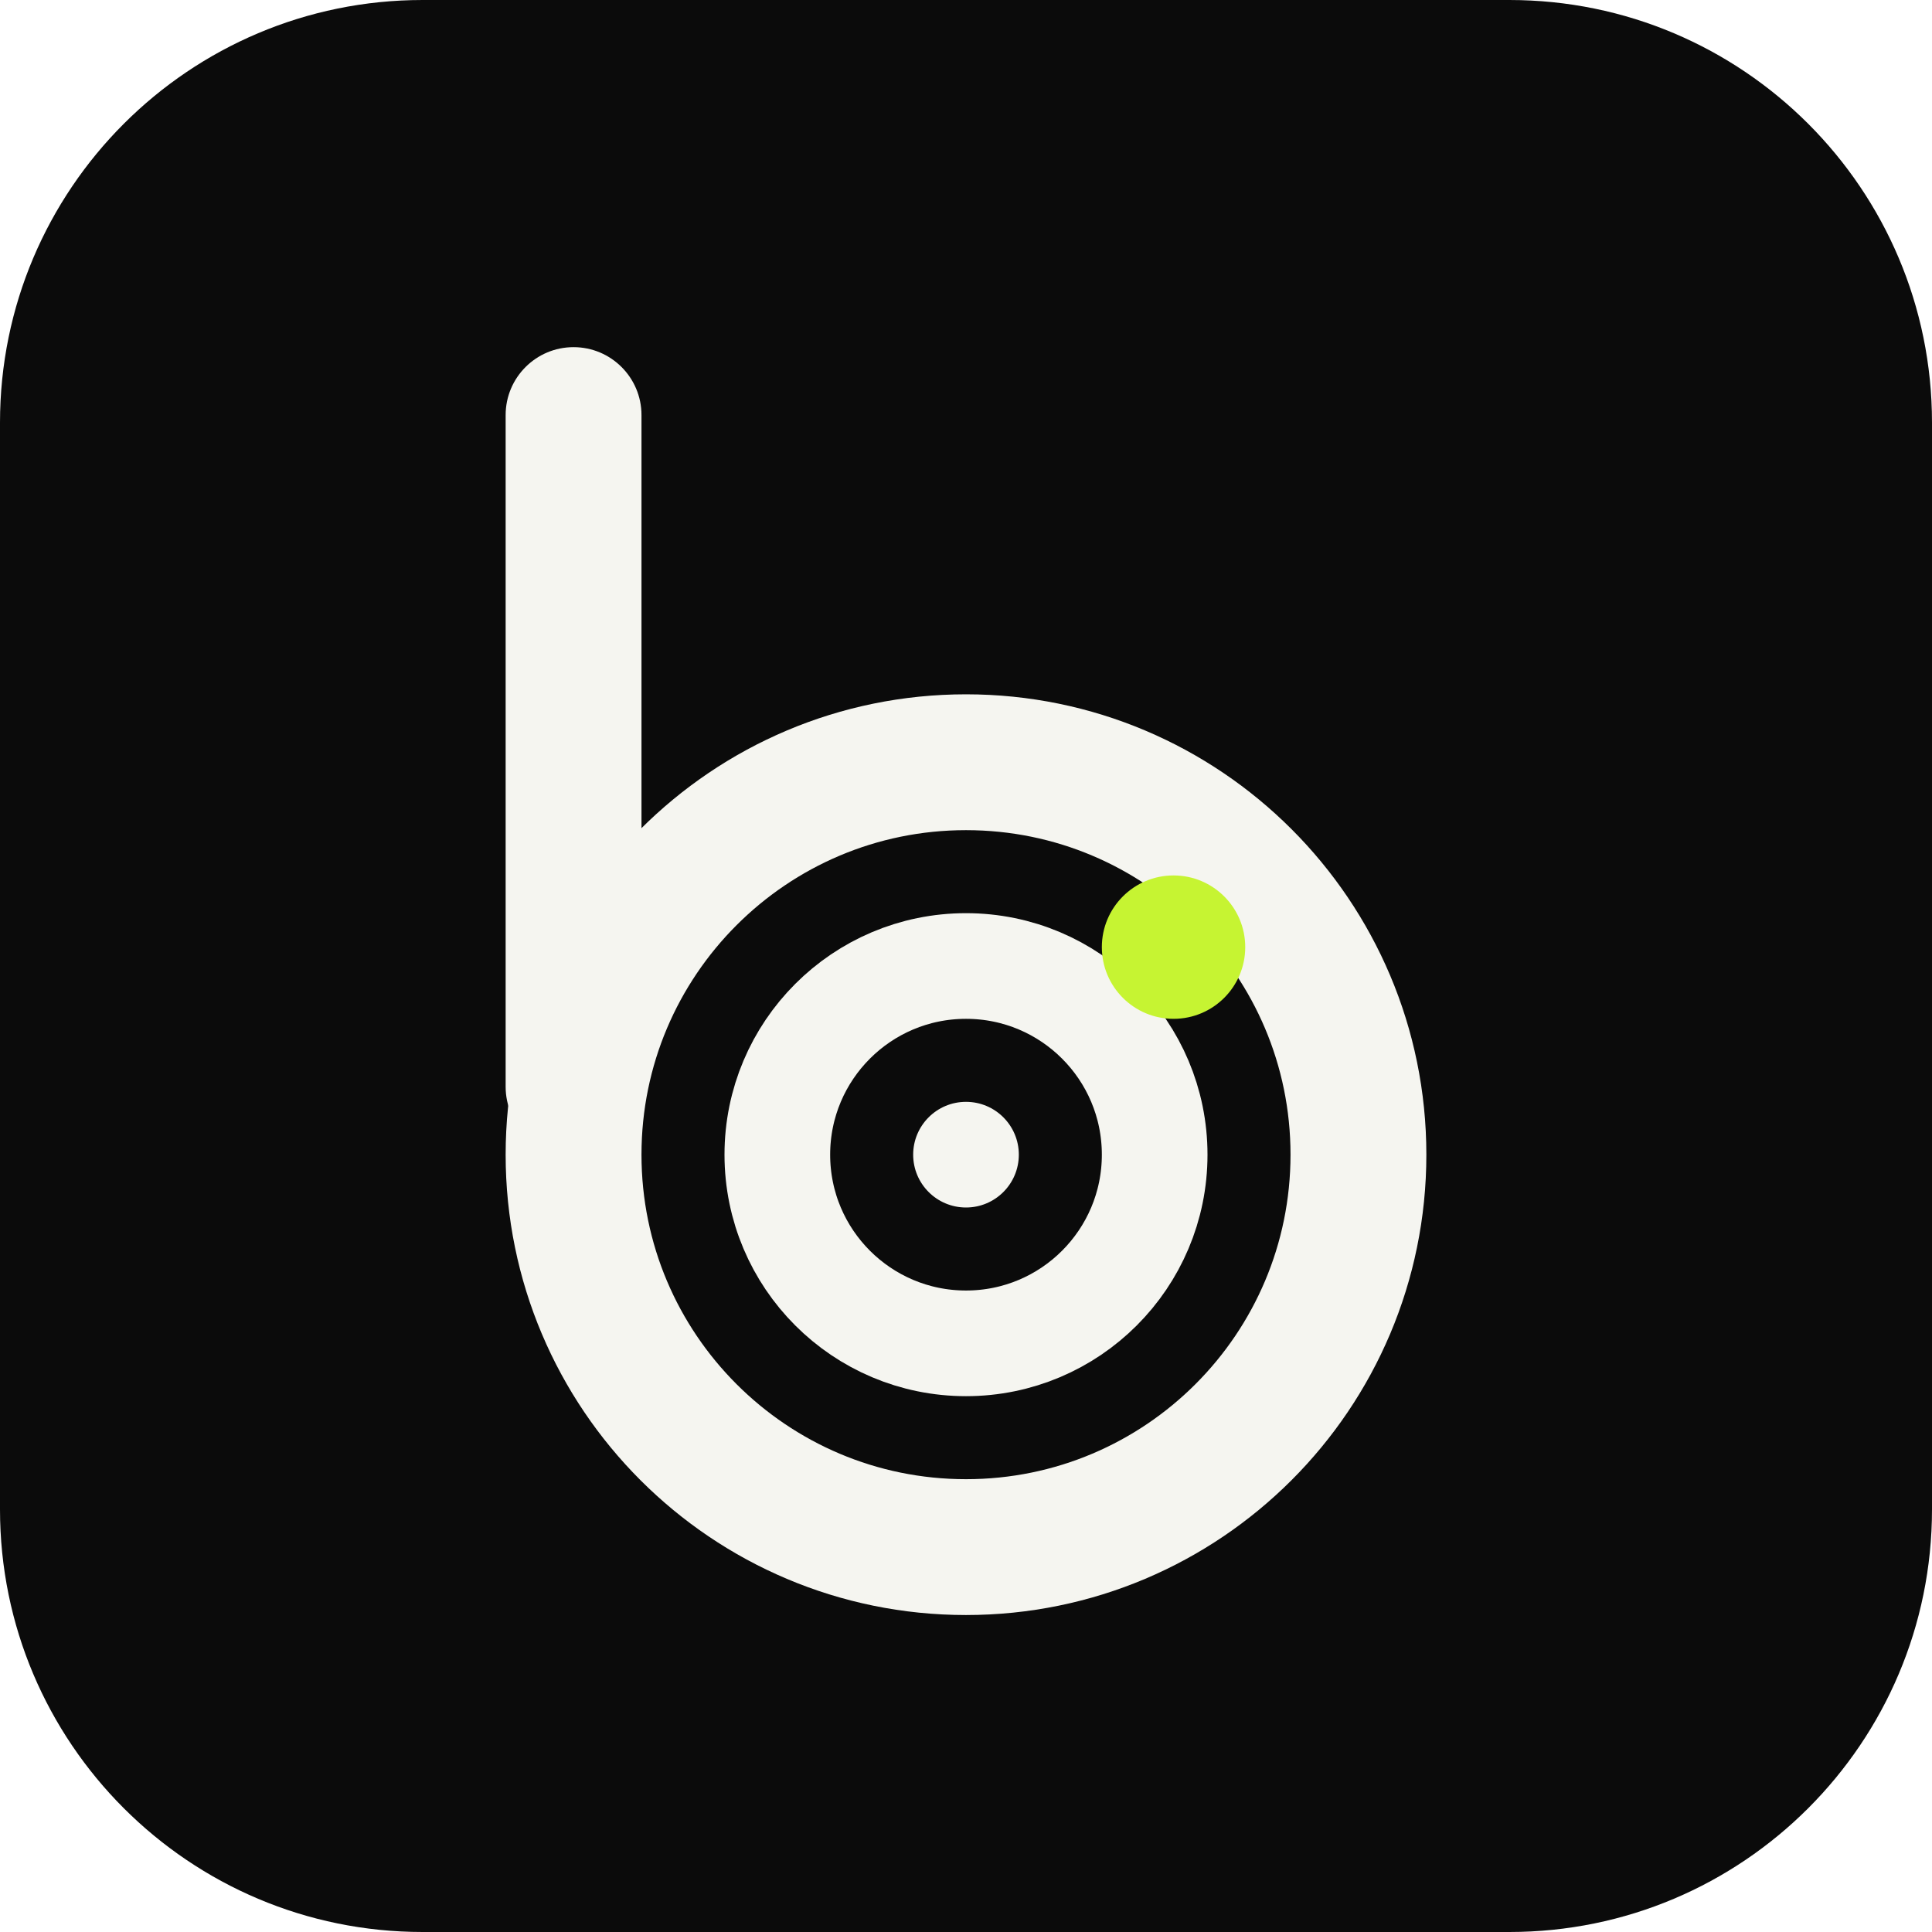
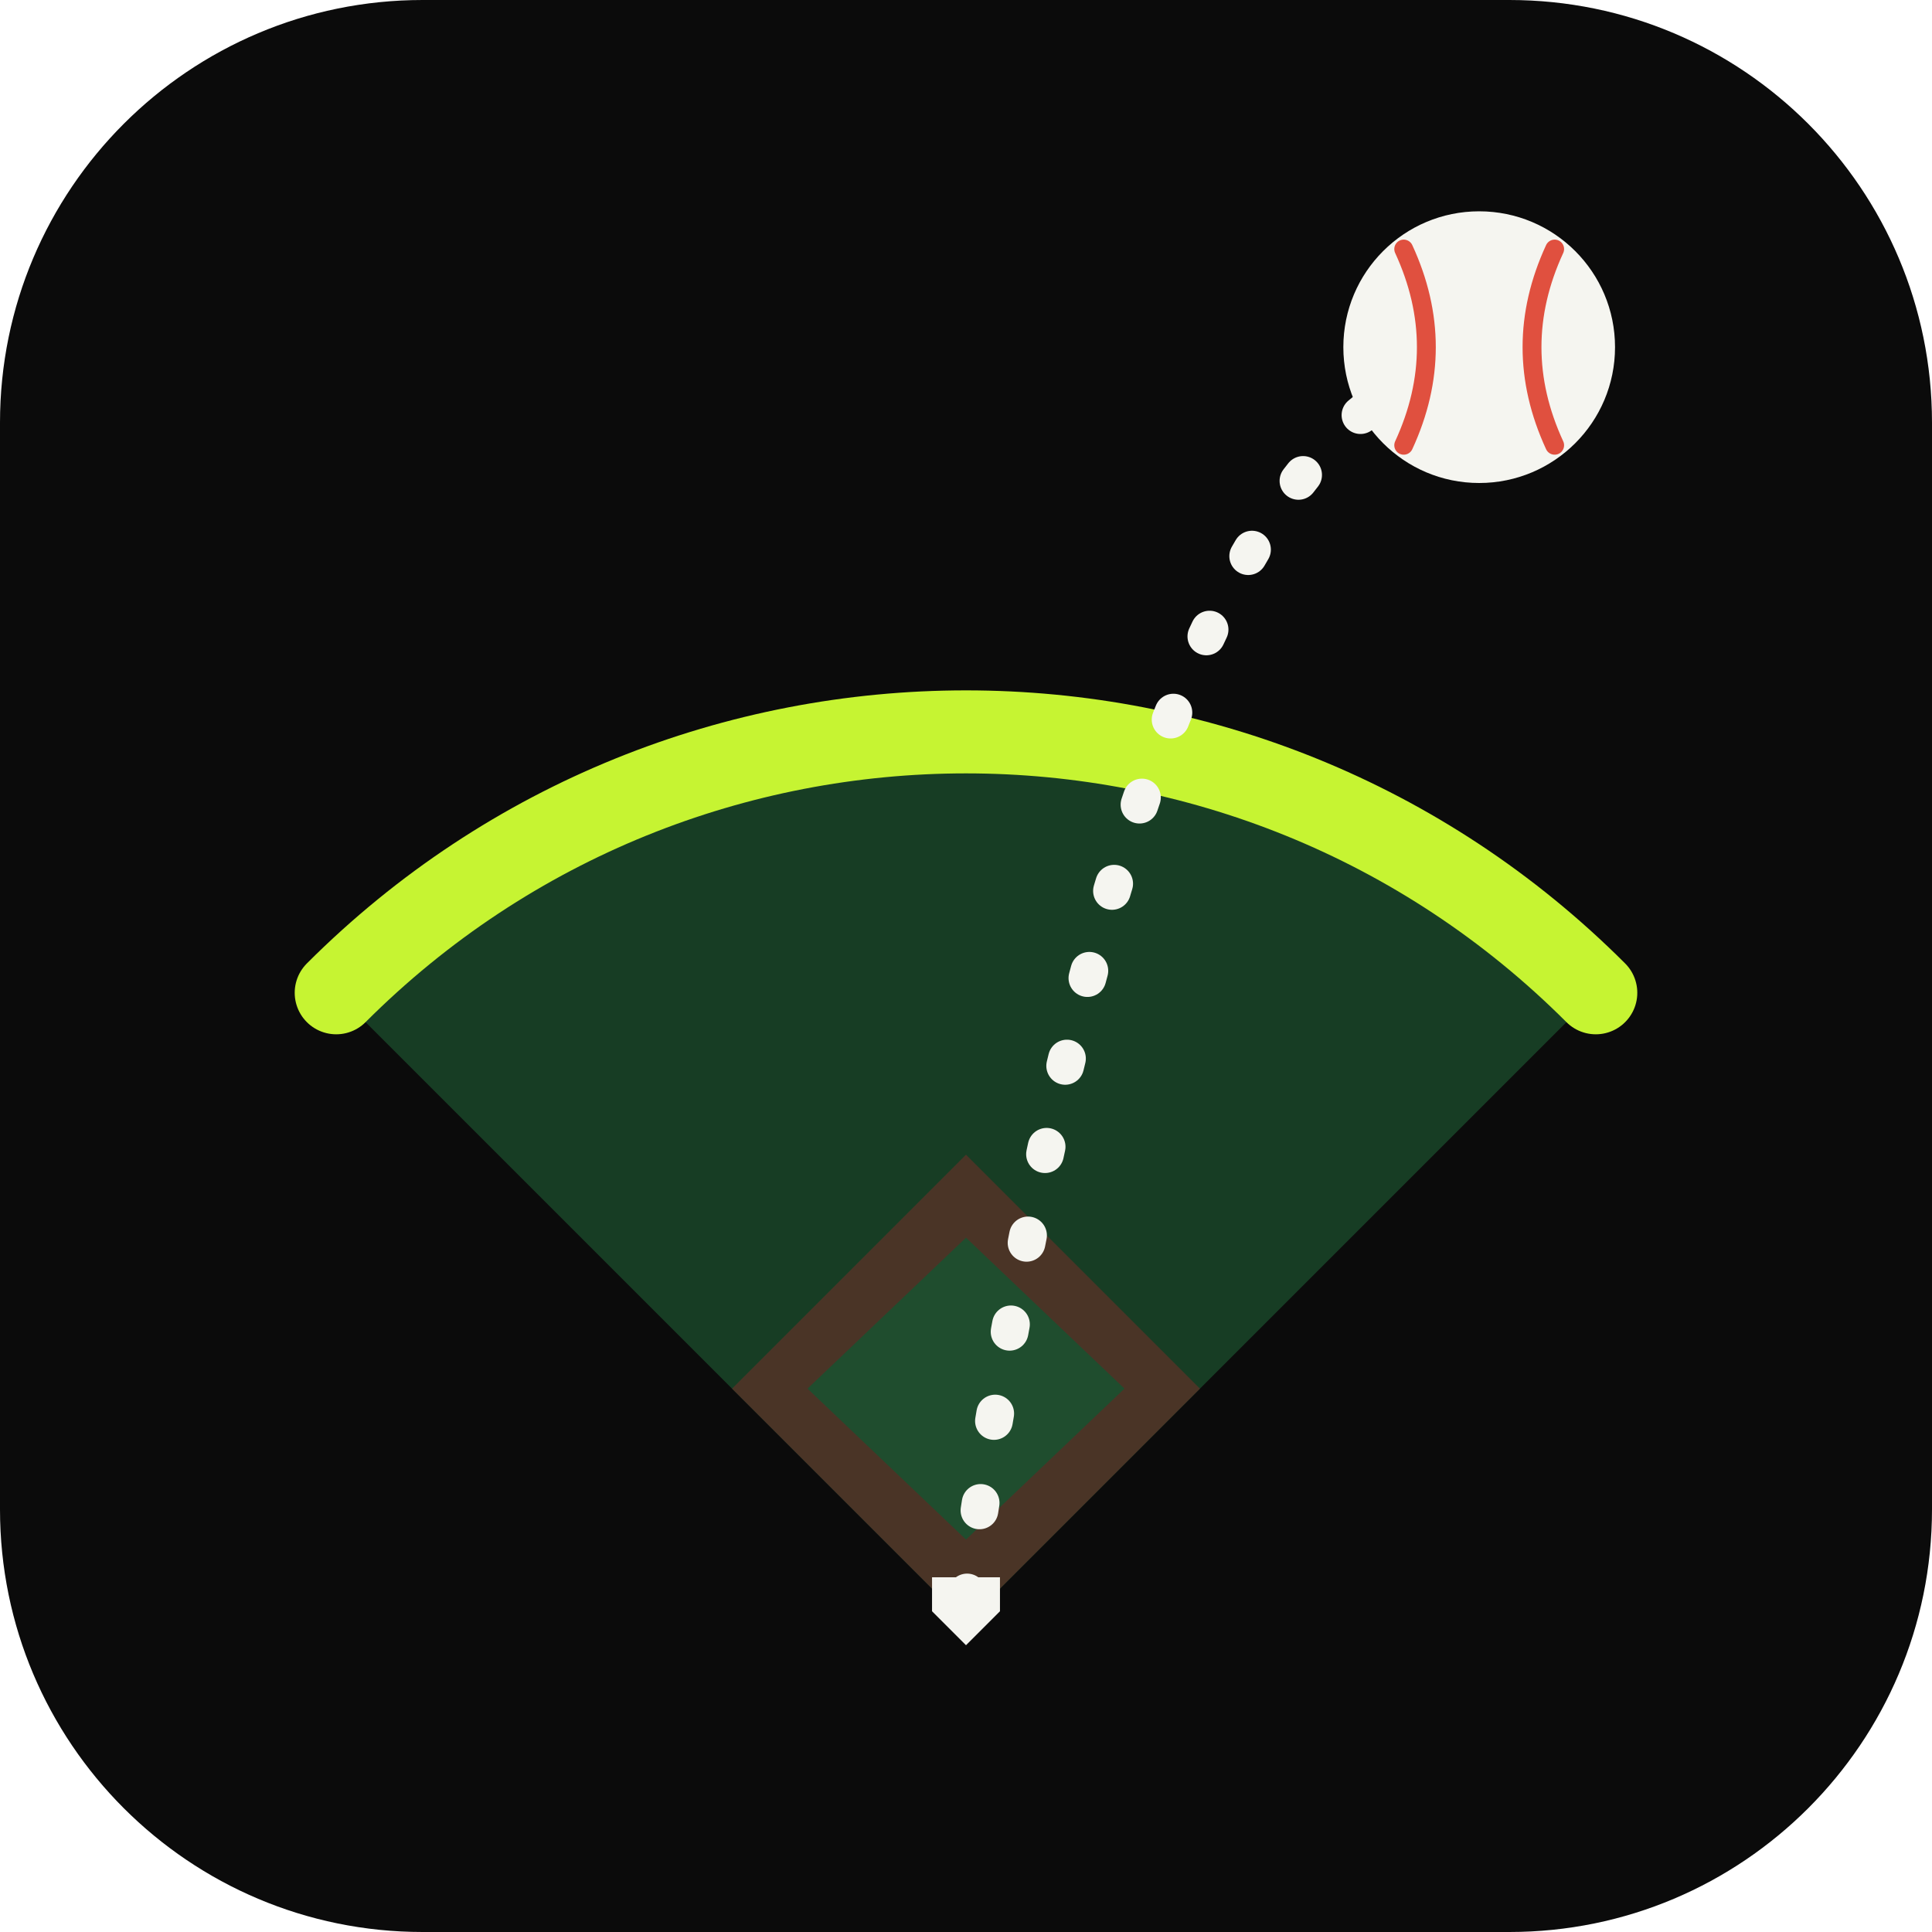
<svg xmlns="http://www.w3.org/2000/svg" viewBox="0 0 512 512">
  <rect width="512" height="512" rx="112" fill="#0B0B0B" />
-   <g transform="translate(-24,-4)">
-     <rect x="158" y="96" width="36" height="214" rx="18" fill="#F5F5F0" />
-     <circle cx="280" cy="310" r="104" fill="none" stroke="#F5F5F0" stroke-width="36" />
-     <circle cx="280" cy="310" r="50" fill="none" stroke="#F5F5F0" stroke-width="28" />
-     <circle cx="280" cy="310" r="14" fill="#F5F5F0" />
-     <circle cx="335" cy="255" r="19" fill="#C6F432" />
-   </g>
+   <path d="M 256 430 L 89.1 263.1 A 236 236 0 0 1 422.9 263.1 Z" fill="#173D24" />
+   <path d="M 256 430 L 194 368 L 256 306 L 318 368 Z" fill="#4A3426" />
+   <path d="M 256 408 L 214 368 L 256 328 L 298 368 Z" fill="#1F4D2E" />
+   <path d="M 89.1 263.1 A 236 236 0 0 1 422.9 263.1" fill="none" stroke="#C6F432" stroke-width="22" stroke-linecap="round" />
+   <path d="M 256 424 Q 300 120 386 96" fill="none" stroke="#F5F5F0" stroke-width="10" stroke-linecap="round" stroke-dasharray="2 22" />
+   <circle cx="392" cy="92" r="36" fill="#F5F5F0" />
+   <path d="M 372 66 Q 384 92 372 118 M 412 66 Q 400 92 412 118" fill="none" stroke="#E0503F" stroke-width="5" stroke-linecap="round" />
+   <path d="M 247 418 h 18 v 9 l -9 9 l -9 -9 Z" fill="#F5F5F0" />
</svg>
